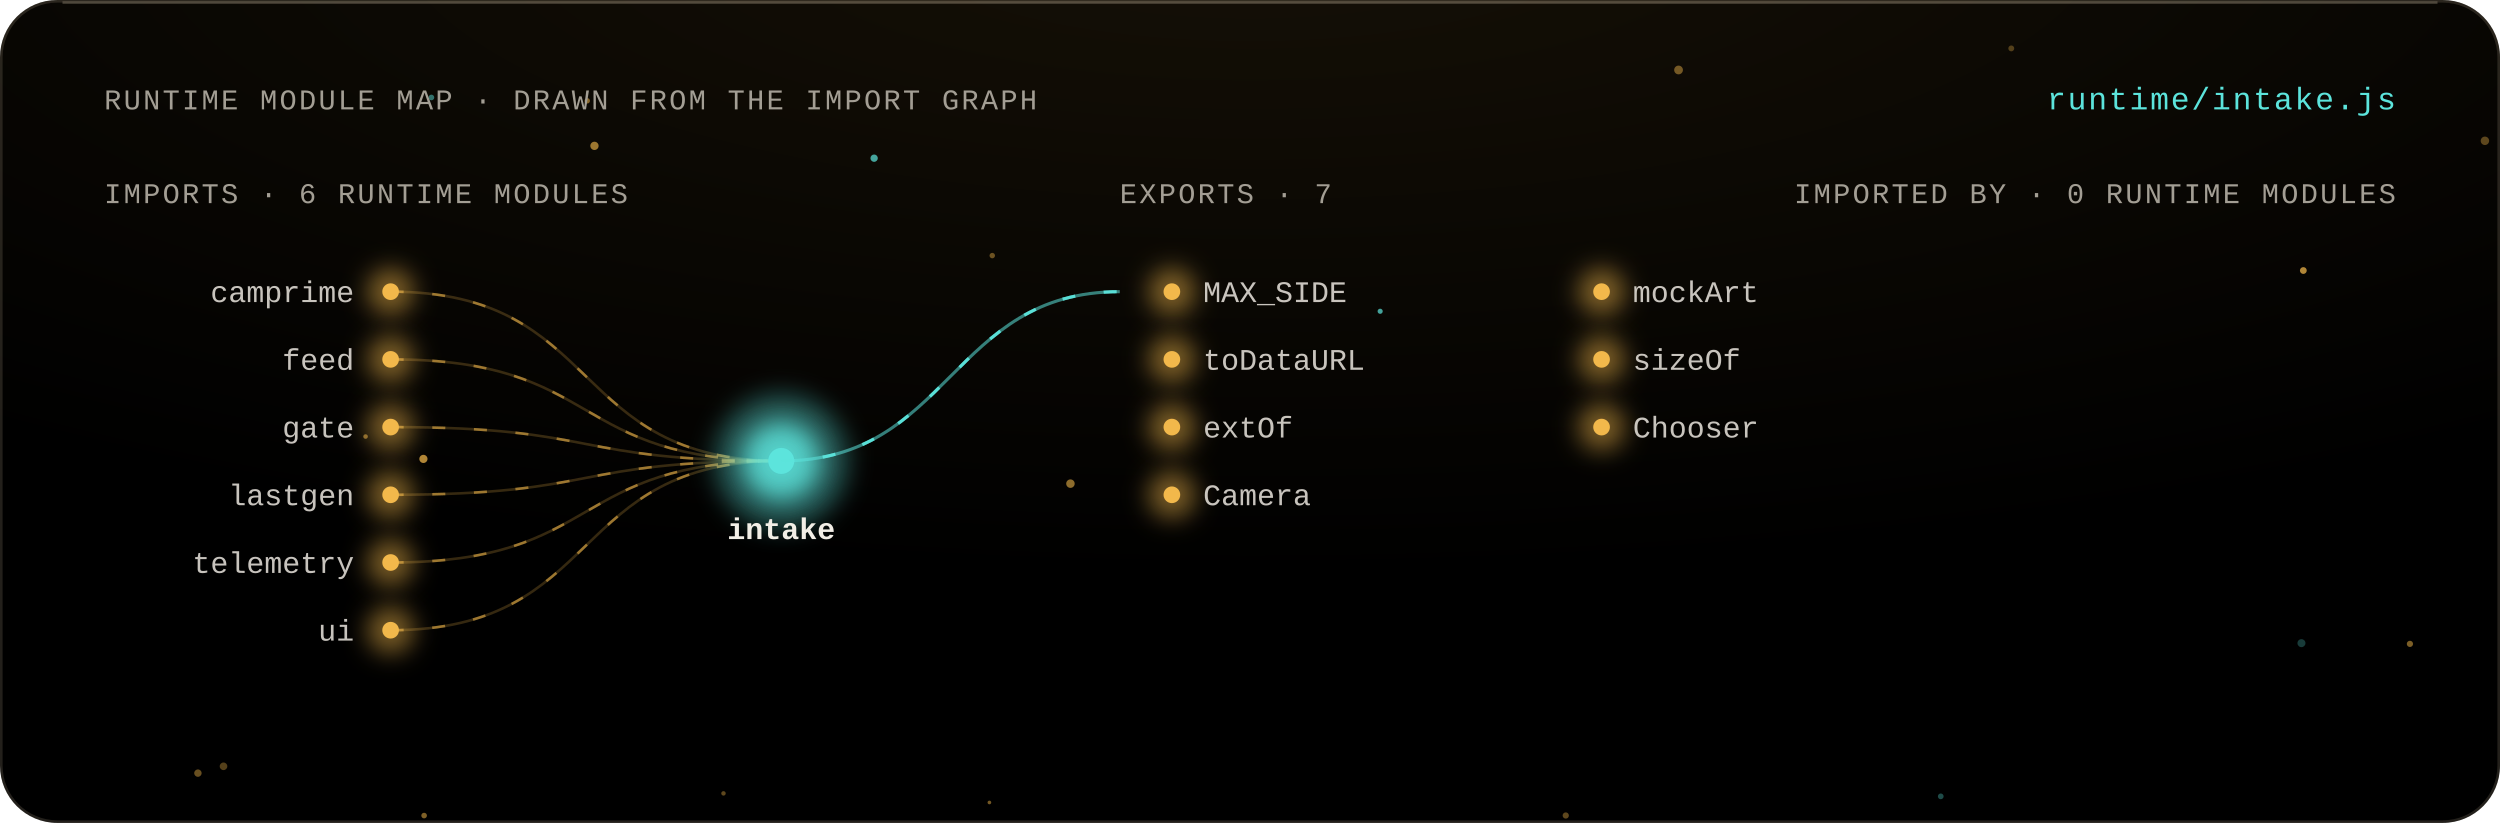
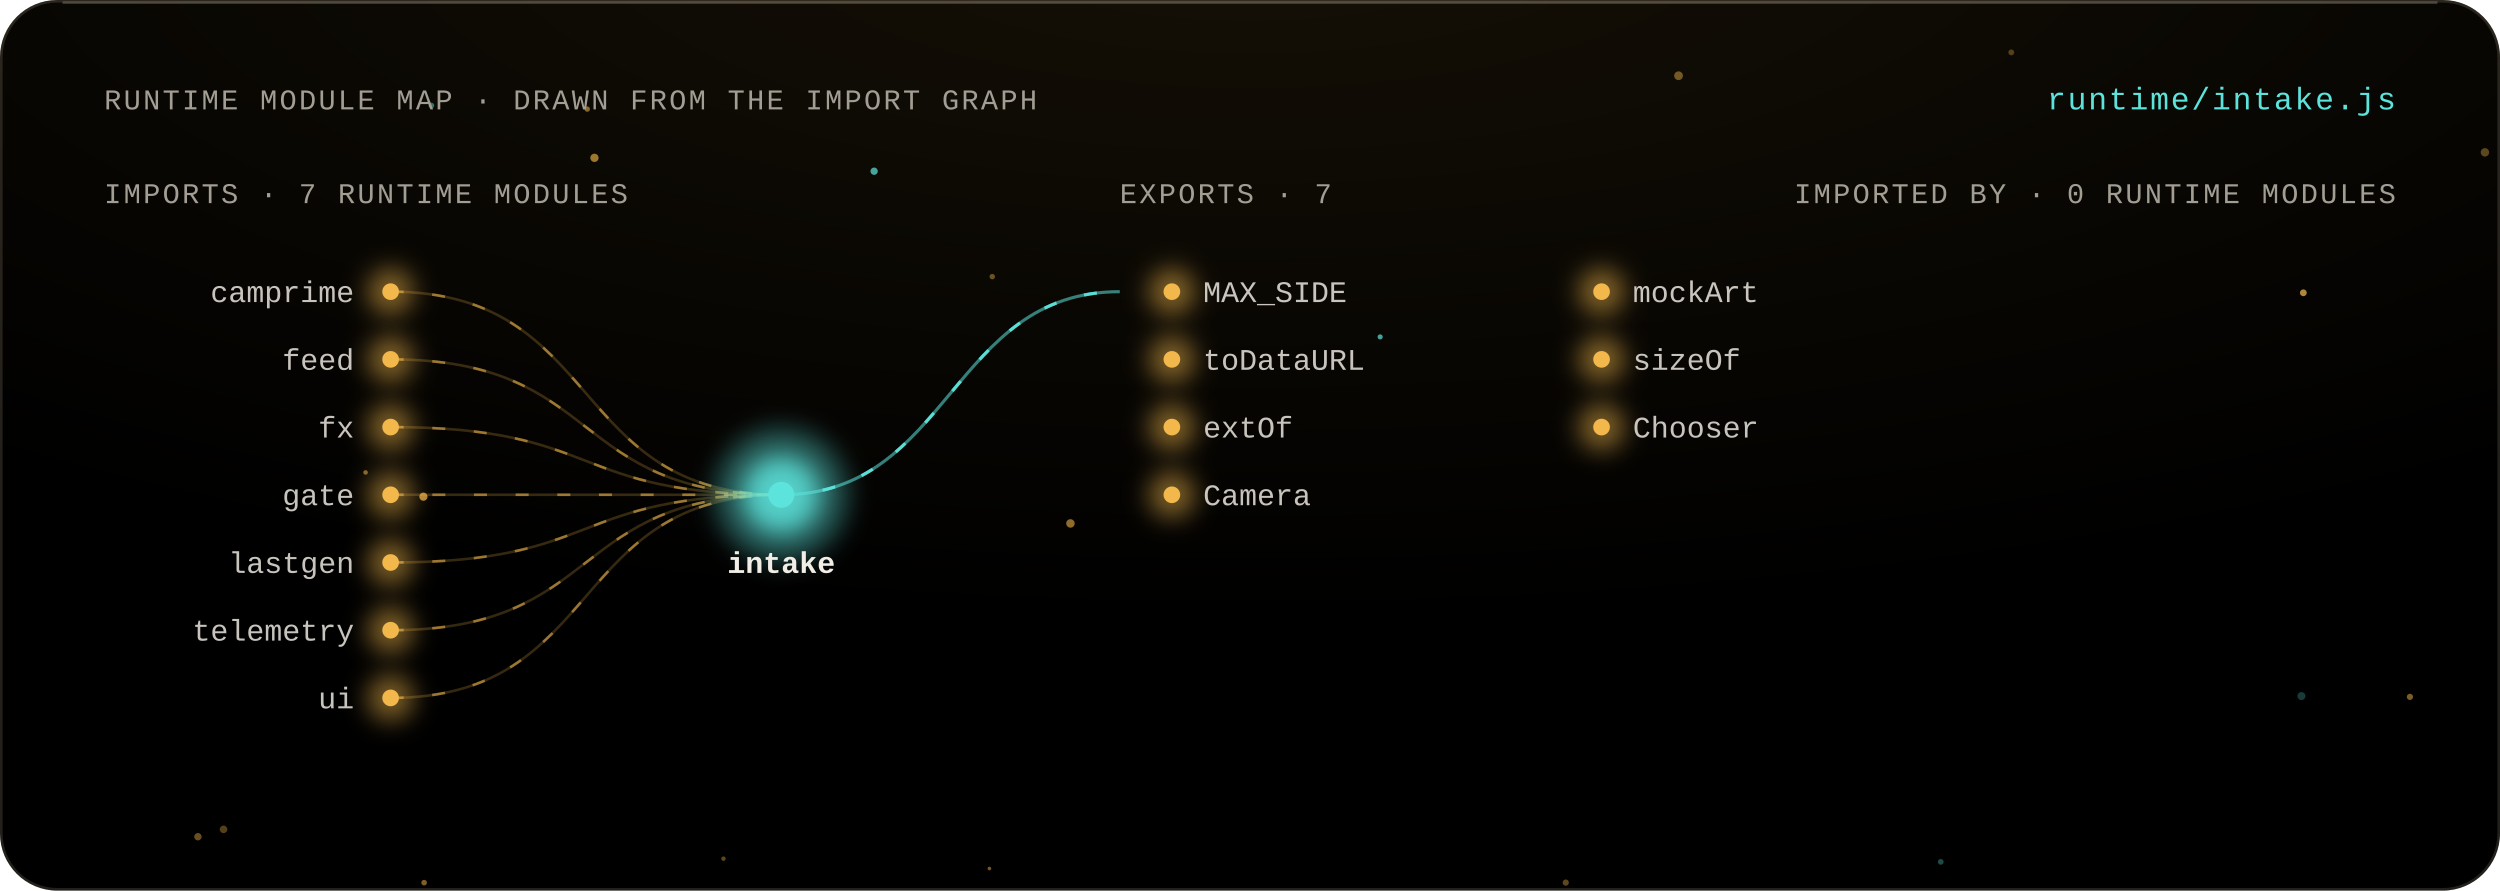
- <svg xmlns="http://www.w3.org/2000/svg" viewBox="0 0 960 316" width="960" height="316" role="img" aria-labelledby="t">
+ <svg xmlns="http://www.w3.org/2000/svg" viewBox="0 0 960 342" width="960" height="342" role="img" aria-labelledby="t">
  <style>
  text { font-family: 'Geist Mono', ui-monospace, 'Liberation Mono', Menlo, monospace; fill: #F2EEE6; }
  .m { fill: #A39E94; font-size: 11px; letter-spacing: .08em; }
  .l { font-size: 11.5px; }
  .h { font-size: 12px; fill: #5CE4DC; letter-spacing: .06em; }
  .flow { stroke-dasharray: 5 11; animation: flow 3s linear infinite; }
  @keyframes flow { to { stroke-dashoffset: -32; } }
  .breathe { animation: breathe 4.2s ease-in-out infinite; }
  @keyframes breathe { 50% { opacity: .38; } }
  .beat { animation: beat 2.6s ease-in-out infinite; transform-box: fill-box; transform-origin: center; }
  @keyframes beat { 50% { opacity: .55; transform: scale(1.35); } }
  .spin { transform-box: fill-box; transform-origin: center; animation: spin 48s linear infinite; }
  .spin-r { transform-box: fill-box; transform-origin: center; animation: spin 64s linear infinite reverse; }
  @keyframes spin { to { transform: rotate(360deg); } }
  @media (prefers-reduced-motion: reduce) { * { animation: none !important; } }
</style>
  <defs>
    <filter id="bloom" x="-80%" y="-80%" width="260%" height="260%">
      <feGaussianBlur stdDeviation="4.5" />
    </filter>
    <filter id="soft" x="-30%" y="-30%" width="160%" height="160%">
      <feGaussianBlur stdDeviation="1.4" />
    </filter>
    <radialGradient id="key" cx="50%" cy="-10%" r="80%">
      <stop offset="0" stop-color="#F2B84B" stop-opacity=".09" />
      <stop offset="1" stop-color="#F2B84B" stop-opacity="0" />
    </radialGradient>
    <linearGradient id="pair" x1="0" x2="1">
      <stop offset="0" stop-color="#F2B84B" />
      <stop offset="1" stop-color="#5CE4DC" />
    </linearGradient>
  </defs>
-   <rect width="960" height="316" rx="22" fill="#000" />
-   <rect width="960" height="316" rx="22" fill="url(#key)" />
-   <rect x=".5" y=".5" width="959" height="315" rx="21.5" fill="none" stroke="rgba(255,232,196,.14)" />
+   <rect width="960" height="342" rx="22" fill="#000" />
+   <rect width="960" height="342" rx="22" fill="url(#key)" />
+   <rect x=".5" y=".5" width="959" height="341" rx="21.5" fill="none" stroke="rgba(255,232,196,.14)" />
  <path d="M 24 1 H 936" stroke="rgba(255,238,208,.22)" stroke-width="1" />
  <g>
-     <circle cx="529.98" cy="119.53" r="0.99" fill="#5CE4DC" opacity="0.7" class="breathe" style="animation-delay:-0.67s" />
-     <circle cx="772.33" cy="18.59" r="1.13" fill="#F2B84B" opacity="0.31" class="breathe" style="animation-delay:-4.11s" />
-     <circle cx="85.83" cy="294.26" r="1.46" fill="#F2B84B" opacity="0.35" class="breathe" style="animation-delay:-2.86s" />
-     <circle cx="162.59" cy="176.22" r="1.57" fill="#F2B84B" opacity="0.72" class="breathe" style="animation-delay:-1.79s" />
-     <circle cx="601.25" cy="313.15" r="1.2" fill="#F2B84B" opacity="0.39" class="breathe" style="animation-delay:-1.9s" />
-     <circle cx="411.05" cy="185.72" r="1.63" fill="#F2B84B" opacity="0.58" class="breathe" style="animation-delay:-1.47s" />
-     <circle cx="225.51" cy="38.71" r="1.04" fill="#F2B84B" opacity="0.54" class="breathe" style="animation-delay:-3.81s" />
-     <circle cx="644.56" cy="26.87" r="1.68" fill="#F2B84B" opacity="0.45" class="breathe" style="animation-delay:-1.58s" />
-     <circle cx="379.93" cy="308.15" r="0.71" fill="#F2B84B" opacity="0.48" class="breathe" style="animation-delay:-3.2s" />
-     <circle cx="381.03" cy="98.15" r="1.05" fill="#F2B84B" opacity="0.42" class="breathe" style="animation-delay:-0.23s" />
-     <circle cx="76" cy="296.88" r="1.42" fill="#F2B84B" opacity="0.43" class="breathe" style="animation-delay:-3.47s" />
-     <circle cx="335.66" cy="60.74" r="1.41" fill="#5CE4DC" opacity="0.71" class="breathe" style="animation-delay:-0.49s" />
-     <circle cx="883.76" cy="246.97" r="1.54" fill="#5CE4DC" opacity="0.26" class="breathe" style="animation-delay:-0.13s" />
-     <circle cx="228.27" cy="56.01" r="1.59" fill="#F2B84B" opacity="0.63" class="breathe" style="animation-delay:-3.73s" />
-     <circle cx="165.66" cy="37.43" r="1.09" fill="#5CE4DC" opacity="0.48" class="breathe" style="animation-delay:-3.27s" />
-     <circle cx="745.25" cy="305.8" r="1.1" fill="#5CE4DC" opacity="0.33" class="breathe" style="animation-delay:-2.15s" />
-     <circle cx="925.41" cy="247.25" r="1.2" fill="#F2B84B" opacity="0.51" class="breathe" style="animation-delay:-3.73s" />
-     <circle cx="954.21" cy="54.07" r="1.62" fill="#F2B84B" opacity="0.37" class="breathe" style="animation-delay:-0.8s" />
-     <circle cx="277.82" cy="304.66" r="0.86" fill="#F2B84B" opacity="0.39" class="breathe" style="animation-delay:-0.91s" />
-     <circle cx="162.86" cy="313.18" r="1.08" fill="#F2B84B" opacity="0.52" class="breathe" style="animation-delay:-2.02s" />
-     <circle cx="140.38" cy="167.63" r="0.88" fill="#F2B84B" opacity="0.53" class="breathe" style="animation-delay:-0.17s" />
-     <circle cx="884.48" cy="103.88" r="1.31" fill="#F2B84B" opacity="0.72" class="breathe" style="animation-delay:-1.41s" />
+     <circle cx="529.98" cy="129.37" r="0.99" fill="#5CE4DC" opacity="0.7" class="breathe" style="animation-delay:-0.67s" />
+     <circle cx="772.33" cy="20.12" r="1.13" fill="#F2B84B" opacity="0.31" class="breathe" style="animation-delay:-4.11s" />
+     <circle cx="85.83" cy="318.47" r="1.46" fill="#F2B84B" opacity="0.35" class="breathe" style="animation-delay:-2.86s" />
+     <circle cx="162.59" cy="190.72" r="1.57" fill="#F2B84B" opacity="0.72" class="breathe" style="animation-delay:-1.79s" />
+     <circle cx="601.25" cy="338.92" r="1.2" fill="#F2B84B" opacity="0.39" class="breathe" style="animation-delay:-1.9s" />
+     <circle cx="411.05" cy="201" r="1.63" fill="#F2B84B" opacity="0.58" class="breathe" style="animation-delay:-1.47s" />
+     <circle cx="225.51" cy="41.89" r="1.04" fill="#F2B84B" opacity="0.54" class="breathe" style="animation-delay:-3.81s" />
+     <circle cx="644.56" cy="29.08" r="1.68" fill="#F2B84B" opacity="0.45" class="breathe" style="animation-delay:-1.58s" />
+     <circle cx="379.93" cy="333.51" r="0.71" fill="#F2B84B" opacity="0.48" class="breathe" style="animation-delay:-3.2s" />
+     <circle cx="381.03" cy="106.22" r="1.05" fill="#F2B84B" opacity="0.42" class="breathe" style="animation-delay:-0.23s" />
+     <circle cx="76" cy="321.3" r="1.42" fill="#F2B84B" opacity="0.43" class="breathe" style="animation-delay:-3.47s" />
+     <circle cx="335.66" cy="65.74" r="1.41" fill="#5CE4DC" opacity="0.71" class="breathe" style="animation-delay:-0.49s" />
+     <circle cx="883.76" cy="267.29" r="1.54" fill="#5CE4DC" opacity="0.26" class="breathe" style="animation-delay:-0.13s" />
+     <circle cx="228.27" cy="60.61" r="1.59" fill="#F2B84B" opacity="0.63" class="breathe" style="animation-delay:-3.73s" />
+     <circle cx="165.66" cy="40.51" r="1.09" fill="#5CE4DC" opacity="0.48" class="breathe" style="animation-delay:-3.27s" />
+     <circle cx="745.25" cy="330.96" r="1.1" fill="#5CE4DC" opacity="0.33" class="breathe" style="animation-delay:-2.15s" />
+     <circle cx="925.41" cy="267.6" r="1.2" fill="#F2B84B" opacity="0.51" class="breathe" style="animation-delay:-3.73s" />
+     <circle cx="954.21" cy="58.51" r="1.62" fill="#F2B84B" opacity="0.37" class="breathe" style="animation-delay:-0.8s" />
+     <circle cx="277.82" cy="329.73" r="0.86" fill="#F2B84B" opacity="0.39" class="breathe" style="animation-delay:-0.91s" />
+     <circle cx="162.86" cy="338.94" r="1.08" fill="#F2B84B" opacity="0.52" class="breathe" style="animation-delay:-2.02s" />
+     <circle cx="140.38" cy="181.42" r="0.88" fill="#F2B84B" opacity="0.53" class="breathe" style="animation-delay:-0.17s" />
+     <circle cx="884.48" cy="112.43" r="1.31" fill="#F2B84B" opacity="0.72" class="breathe" style="animation-delay:-1.41s" />
  </g>
  <text x="40" y="42" class="m" text-anchor="start">RUNTIME MODULE MAP · DRAWN FROM THE IMPORT GRAPH</text>
  <text x="920" y="42" class="h" text-anchor="end">runtime/intake.js</text>
-   <text x="40" y="78" class="m" text-anchor="start">IMPORTS · 6 RUNTIME MODULES</text>
+   <text x="40" y="78" class="m" text-anchor="start">IMPORTS · 7 RUNTIME MODULES</text>
  <text x="430" y="78" class="m" text-anchor="start">EXPORTS · 7</text>
  <text x="920" y="78" class="m" text-anchor="end">IMPORTED BY · 0 RUNTIME MODULES</text>
-   <path d="M 150 112 C 232.5 112, 217.5 177, 300 177" fill="none" stroke="#F2B84B" stroke-opacity="0.22" stroke-width="1" />
-   <path d="M 150 112 C 232.5 112, 217.5 177, 300 177" fill="none" stroke="#F2B84B" stroke-opacity="0.55" stroke-width="1" class="flow" />
+   <path d="M 150 112 C 232.5 112, 217.5 190, 300 190" fill="none" stroke="#F2B84B" stroke-opacity="0.22" stroke-width="1" />
+   <path d="M 150 112 C 232.5 112, 217.5 190, 300 190" fill="none" stroke="#F2B84B" stroke-opacity="0.55" stroke-width="1" class="flow" />
  <g>
    <circle cx="150" cy="112" r="9" fill="#F2B84B" opacity="0.5" filter="url(#bloom)" class="breathe" style="animation-delay:-0.54s" />
    <circle cx="150" cy="112" r="3.2" fill="#F2B84B" />
  </g>
  <text x="136" y="116" class="l" text-anchor="end" fill="#F2EEE6" fill-opacity=".82">camprime</text>
-   <path d="M 150 138 C 232.5 138, 217.5 177, 300 177" fill="none" stroke="#F2B84B" stroke-opacity="0.22" stroke-width="1" />
-   <path d="M 150 138 C 232.5 138, 217.5 177, 300 177" fill="none" stroke="#F2B84B" stroke-opacity="0.55" stroke-width="1" class="flow" />
+   <path d="M 150 138 C 232.5 138, 217.5 190, 300 190" fill="none" stroke="#F2B84B" stroke-opacity="0.22" stroke-width="1" />
+   <path d="M 150 138 C 232.5 138, 217.5 190, 300 190" fill="none" stroke="#F2B84B" stroke-opacity="0.55" stroke-width="1" class="flow" />
  <g>
    <circle cx="150" cy="138" r="9" fill="#F2B84B" opacity="0.5" filter="url(#bloom)" class="breathe" style="animation-delay:-1.06s" />
    <circle cx="150" cy="138" r="3.2" fill="#F2B84B" />
  </g>
  <text x="136" y="142" class="l" text-anchor="end" fill="#F2EEE6" fill-opacity=".82">feed</text>
-   <path d="M 150 164 C 232.5 164, 217.5 177, 300 177" fill="none" stroke="#F2B84B" stroke-opacity="0.22" stroke-width="1" />
-   <path d="M 150 164 C 232.5 164, 217.5 177, 300 177" fill="none" stroke="#F2B84B" stroke-opacity="0.55" stroke-width="1" class="flow" />
+   <path d="M 150 164 C 232.5 164, 217.5 190, 300 190" fill="none" stroke="#F2B84B" stroke-opacity="0.22" stroke-width="1" />
+   <path d="M 150 164 C 232.5 164, 217.5 190, 300 190" fill="none" stroke="#F2B84B" stroke-opacity="0.55" stroke-width="1" class="flow" />
  <g>
    <circle cx="150" cy="164" r="9" fill="#F2B84B" opacity="0.5" filter="url(#bloom)" class="breathe" style="animation-delay:-2.21s" />
    <circle cx="150" cy="164" r="3.2" fill="#F2B84B" />
  </g>
-   <text x="136" y="168" class="l" text-anchor="end" fill="#F2EEE6" fill-opacity=".82">gate</text>
-   <path d="M 150 190 C 232.5 190, 217.5 177, 300 177" fill="none" stroke="#F2B84B" stroke-opacity="0.22" stroke-width="1" />
-   <path d="M 150 190 C 232.5 190, 217.5 177, 300 177" fill="none" stroke="#F2B84B" stroke-opacity="0.55" stroke-width="1" class="flow" />
+   <text x="136" y="168" class="l" text-anchor="end" fill="#F2EEE6" fill-opacity=".82">fx</text>
+   <path d="M 150 190 C 232.5 190, 217.5 190, 300 190" fill="none" stroke="#F2B84B" stroke-opacity="0.22" stroke-width="1" />
+   <path d="M 150 190 C 232.5 190, 217.5 190, 300 190" fill="none" stroke="#F2B84B" stroke-opacity="0.55" stroke-width="1" class="flow" />
  <g>
    <circle cx="150" cy="190" r="9" fill="#F2B84B" opacity="0.5" filter="url(#bloom)" class="breathe" style="animation-delay:-1.51s" />
    <circle cx="150" cy="190" r="3.2" fill="#F2B84B" />
  </g>
-   <text x="136" y="194" class="l" text-anchor="end" fill="#F2EEE6" fill-opacity=".82">lastgen</text>
-   <path d="M 150 216 C 232.5 216, 217.5 177, 300 177" fill="none" stroke="#F2B84B" stroke-opacity="0.22" stroke-width="1" />
-   <path d="M 150 216 C 232.5 216, 217.5 177, 300 177" fill="none" stroke="#F2B84B" stroke-opacity="0.55" stroke-width="1" class="flow" />
+   <text x="136" y="194" class="l" text-anchor="end" fill="#F2EEE6" fill-opacity=".82">gate</text>
+   <path d="M 150 216 C 232.5 216, 217.5 190, 300 190" fill="none" stroke="#F2B84B" stroke-opacity="0.22" stroke-width="1" />
+   <path d="M 150 216 C 232.5 216, 217.5 190, 300 190" fill="none" stroke="#F2B84B" stroke-opacity="0.55" stroke-width="1" class="flow" />
  <g>
    <circle cx="150" cy="216" r="9" fill="#F2B84B" opacity="0.5" filter="url(#bloom)" class="breathe" style="animation-delay:-3.58s" />
    <circle cx="150" cy="216" r="3.2" fill="#F2B84B" />
  </g>
-   <text x="136" y="220" class="l" text-anchor="end" fill="#F2EEE6" fill-opacity=".82">telemetry</text>
-   <path d="M 150 242 C 232.5 242, 217.5 177, 300 177" fill="none" stroke="#F2B84B" stroke-opacity="0.22" stroke-width="1" />
-   <path d="M 150 242 C 232.5 242, 217.5 177, 300 177" fill="none" stroke="#F2B84B" stroke-opacity="0.55" stroke-width="1" class="flow" />
+   <text x="136" y="220" class="l" text-anchor="end" fill="#F2EEE6" fill-opacity=".82">lastgen</text>
+   <path d="M 150 242 C 232.5 242, 217.5 190, 300 190" fill="none" stroke="#F2B84B" stroke-opacity="0.22" stroke-width="1" />
+   <path d="M 150 242 C 232.5 242, 217.5 190, 300 190" fill="none" stroke="#F2B84B" stroke-opacity="0.55" stroke-width="1" class="flow" />
  <g>
    <circle cx="150" cy="242" r="9" fill="#F2B84B" opacity="0.5" filter="url(#bloom)" class="breathe" style="animation-delay:-0.64s" />
    <circle cx="150" cy="242" r="3.2" fill="#F2B84B" />
  </g>
-   <text x="136" y="246" class="l" text-anchor="end" fill="#F2EEE6" fill-opacity=".82">ui</text>
-   <circle cx="300" cy="177" r="26" fill="#5CE4DC" opacity=".35" filter="url(#bloom)" class="beat" />
+   <text x="136" y="246" class="l" text-anchor="end" fill="#F2EEE6" fill-opacity=".82">telemetry</text>
+   <path d="M 150 268 C 232.5 268, 217.5 190, 300 190" fill="none" stroke="#F2B84B" stroke-opacity="0.22" stroke-width="1" />
+   <path d="M 150 268 C 232.5 268, 217.5 190, 300 190" fill="none" stroke="#F2B84B" stroke-opacity="0.55" stroke-width="1" class="flow" />
  <g>
-     <circle cx="300" cy="177" r="15" fill="#5CE4DC" opacity="0.85" filter="url(#bloom)" class="beat" style="animation-delay:-0s" />
-     <circle cx="300" cy="177" r="5" fill="#5CE4DC" />
+     <circle cx="150" cy="268" r="9" fill="#F2B84B" opacity="0.5" filter="url(#bloom)" class="breathe" style="animation-delay:-1.55s" />
+     <circle cx="150" cy="268" r="3.2" fill="#F2B84B" />
  </g>
-   <text x="300" y="207" class="l" text-anchor="middle" fill="#5CE4DC" font-weight="700" font-size="13">intake</text>
-   <path d="M 300 177 C 365 177, 365 112, 430 112" fill="none" stroke="#5CE4DC" stroke-opacity="0.55" stroke-width="1.2" />
-   <path d="M 300 177 C 365 177, 365 112, 430 112" fill="none" stroke="#5CE4DC" stroke-opacity="0.95" stroke-width="1.2" class="flow" />
+   <text x="136" y="272" class="l" text-anchor="end" fill="#F2EEE6" fill-opacity=".82">ui</text>
+   <circle cx="300" cy="190" r="26" fill="#5CE4DC" opacity=".35" filter="url(#bloom)" class="beat" />
  <g>
-     <circle cx="450" cy="112" r="9" fill="#F2B84B" opacity="0.5" filter="url(#bloom)" class="breathe" style="animation-delay:-1.55s" />
+     <circle cx="300" cy="190" r="15" fill="#5CE4DC" opacity="0.85" filter="url(#bloom)" class="beat" style="animation-delay:-0s" />
+     <circle cx="300" cy="190" r="5" fill="#5CE4DC" />
+   </g>
+   <text x="300" y="220" class="l" text-anchor="middle" fill="#5CE4DC" font-weight="700" font-size="13">intake</text>
+   <path d="M 300 190 C 365 190, 365 112, 430 112" fill="none" stroke="#5CE4DC" stroke-opacity="0.55" stroke-width="1.2" />
+   <path d="M 300 190 C 365 190, 365 112, 430 112" fill="none" stroke="#5CE4DC" stroke-opacity="0.95" stroke-width="1.2" class="flow" />
+   <g>
+     <circle cx="450" cy="112" r="9" fill="#F2B84B" opacity="0.5" filter="url(#bloom)" class="breathe" style="animation-delay:-1.56s" />
    <circle cx="450" cy="112" r="3.2" fill="#F2B84B" />
  </g>
  <text x="462" y="116" class="l" text-anchor="start" fill="#F2EEE6" fill-opacity=".82">MAX_SIDE</text>
  <g>
-     <circle cx="615" cy="112" r="9" fill="#F2B84B" opacity="0.5" filter="url(#bloom)" class="breathe" style="animation-delay:-1.56s" />
+     <circle cx="615" cy="112" r="9" fill="#F2B84B" opacity="0.5" filter="url(#bloom)" class="breathe" style="animation-delay:-3.22s" />
    <circle cx="615" cy="112" r="3.2" fill="#F2B84B" />
  </g>
  <text x="627" y="116" class="l" text-anchor="start" fill="#F2EEE6" fill-opacity=".82">mockArt</text>
  <g>
-     <circle cx="450" cy="138" r="9" fill="#F2B84B" opacity="0.5" filter="url(#bloom)" class="breathe" style="animation-delay:-3.22s" />
+     <circle cx="450" cy="138" r="9" fill="#F2B84B" opacity="0.5" filter="url(#bloom)" class="breathe" style="animation-delay:-0.24s" />
    <circle cx="450" cy="138" r="3.2" fill="#F2B84B" />
  </g>
  <text x="462" y="142" class="l" text-anchor="start" fill="#F2EEE6" fill-opacity=".82">toDataURL</text>
  <g>
-     <circle cx="615" cy="138" r="9" fill="#F2B84B" opacity="0.5" filter="url(#bloom)" class="breathe" style="animation-delay:-0.24s" />
+     <circle cx="615" cy="138" r="9" fill="#F2B84B" opacity="0.5" filter="url(#bloom)" class="breathe" style="animation-delay:-0.45s" />
    <circle cx="615" cy="138" r="3.2" fill="#F2B84B" />
  </g>
  <text x="627" y="142" class="l" text-anchor="start" fill="#F2EEE6" fill-opacity=".82">sizeOf</text>
  <g>
-     <circle cx="450" cy="164" r="9" fill="#F2B84B" opacity="0.5" filter="url(#bloom)" class="breathe" style="animation-delay:-0.45s" />
+     <circle cx="450" cy="164" r="9" fill="#F2B84B" opacity="0.5" filter="url(#bloom)" class="breathe" style="animation-delay:-3.91s" />
    <circle cx="450" cy="164" r="3.2" fill="#F2B84B" />
  </g>
  <text x="462" y="168" class="l" text-anchor="start" fill="#F2EEE6" fill-opacity=".82">extOf</text>
  <g>
-     <circle cx="615" cy="164" r="9" fill="#F2B84B" opacity="0.5" filter="url(#bloom)" class="breathe" style="animation-delay:-3.91s" />
+     <circle cx="615" cy="164" r="9" fill="#F2B84B" opacity="0.5" filter="url(#bloom)" class="breathe" style="animation-delay:-3.49s" />
    <circle cx="615" cy="164" r="3.2" fill="#F2B84B" />
  </g>
  <text x="627" y="168" class="l" text-anchor="start" fill="#F2EEE6" fill-opacity=".82">Chooser</text>
  <g>
-     <circle cx="450" cy="190" r="9" fill="#F2B84B" opacity="0.5" filter="url(#bloom)" class="breathe" style="animation-delay:-3.49s" />
+     <circle cx="450" cy="190" r="9" fill="#F2B84B" opacity="0.5" filter="url(#bloom)" class="breathe" style="animation-delay:-2.76s" />
    <circle cx="450" cy="190" r="3.2" fill="#F2B84B" />
  </g>
  <text x="462" y="194" class="l" text-anchor="start" fill="#F2EEE6" fill-opacity=".82">Camera</text>
</svg>
